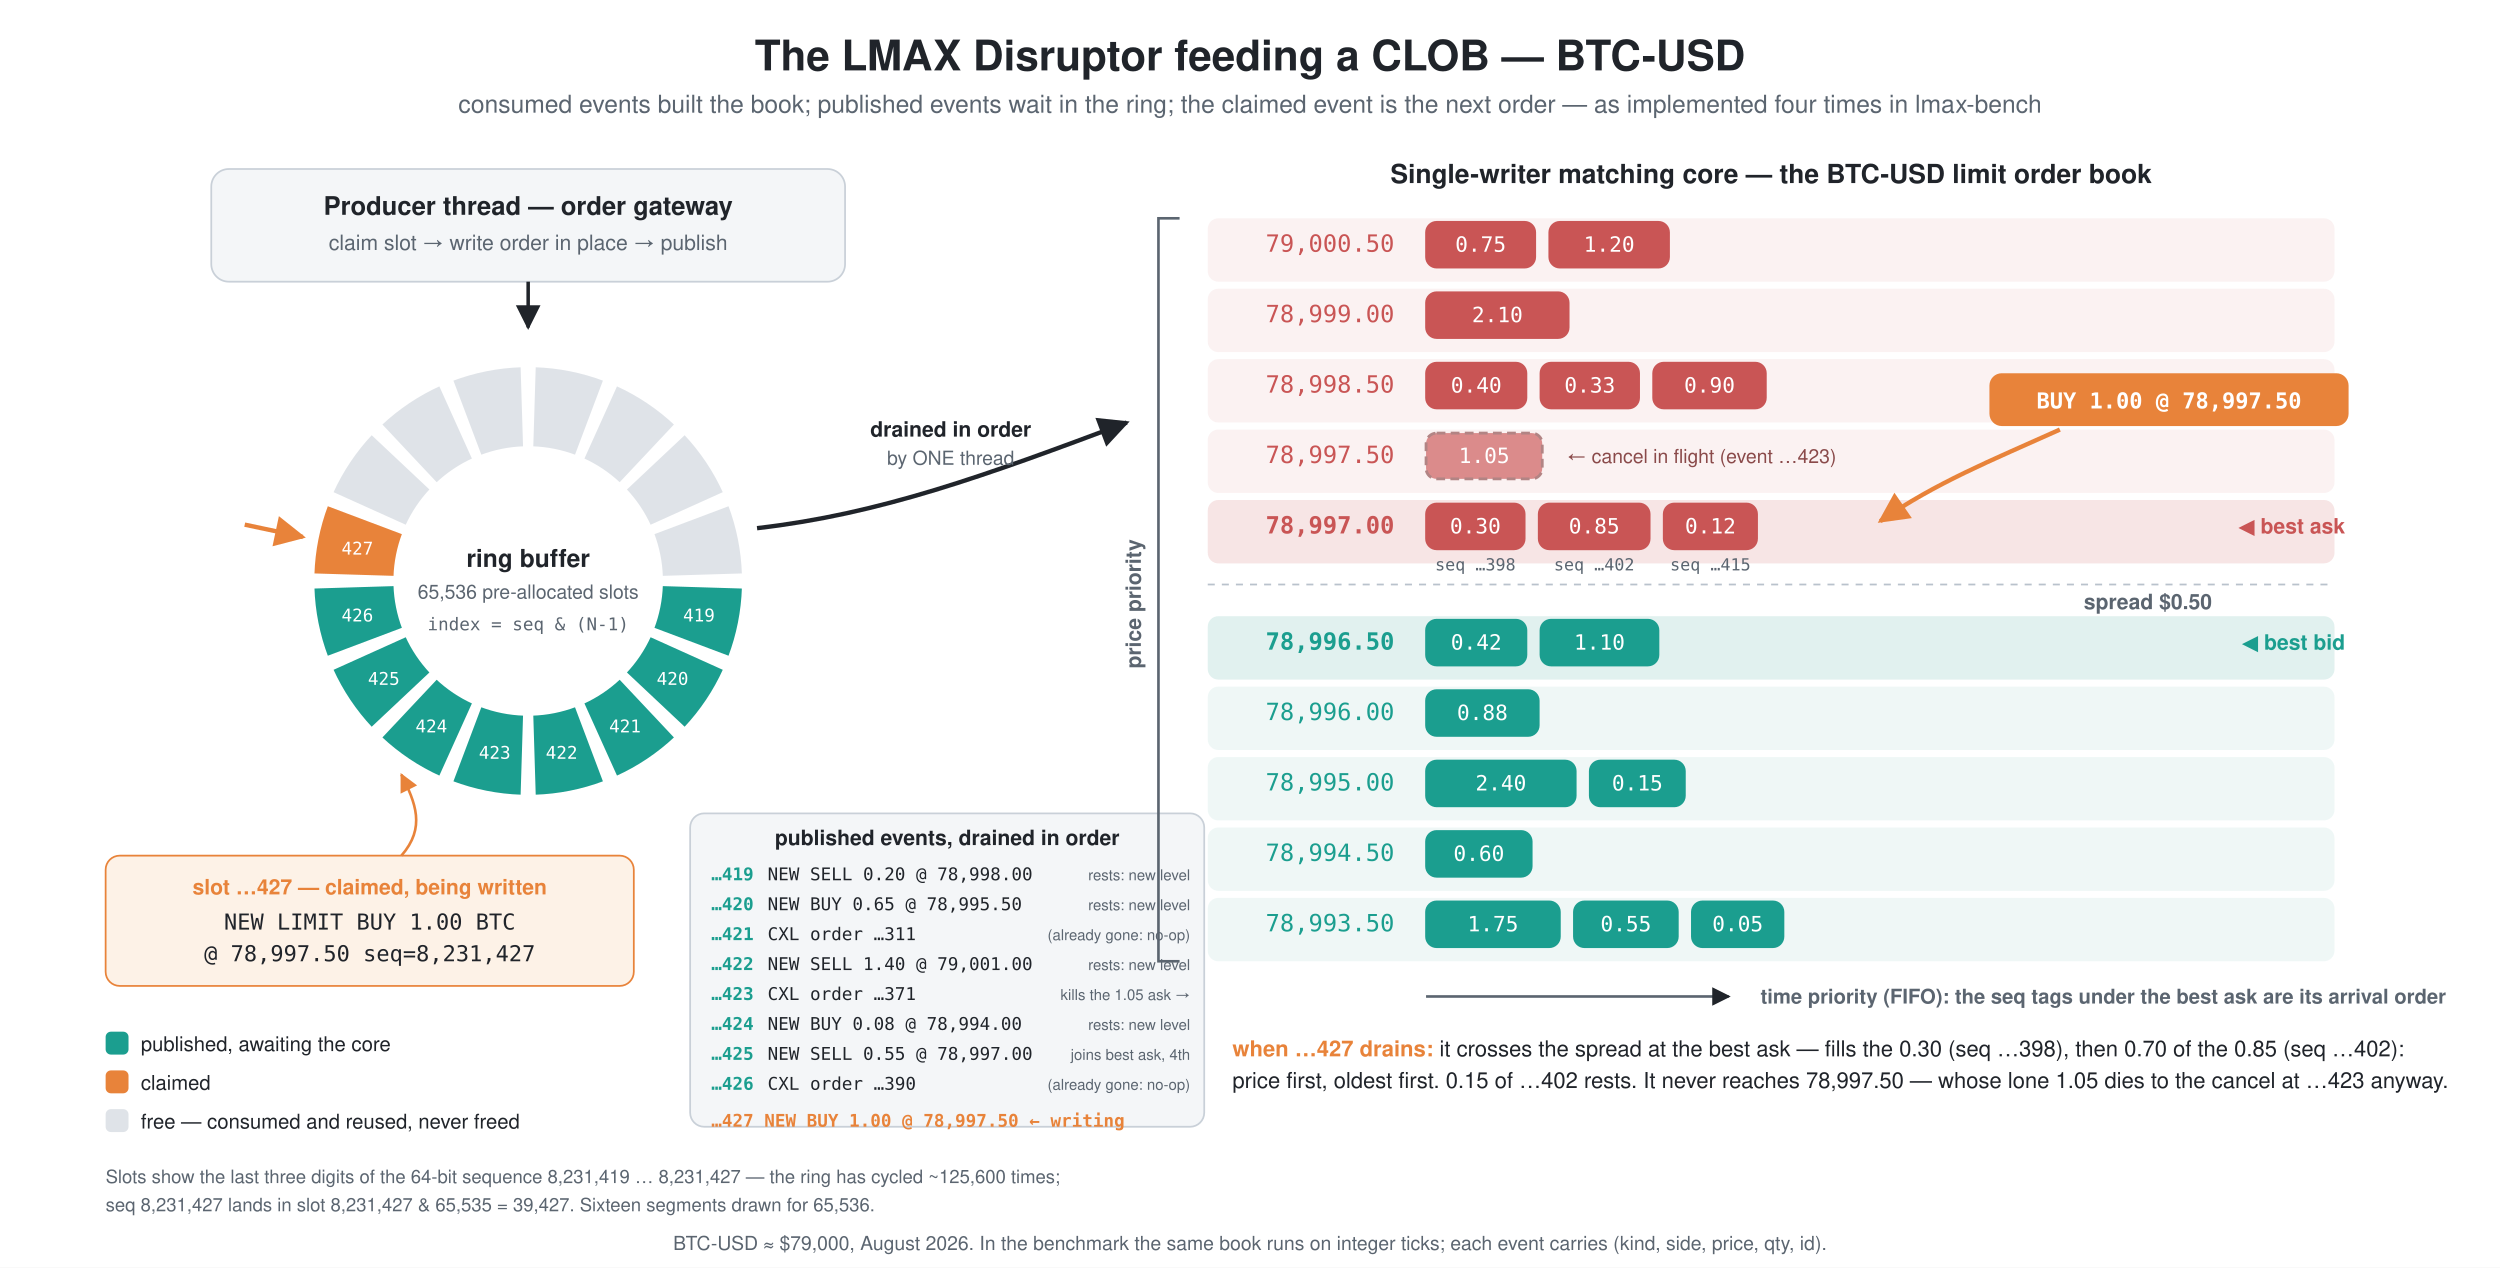
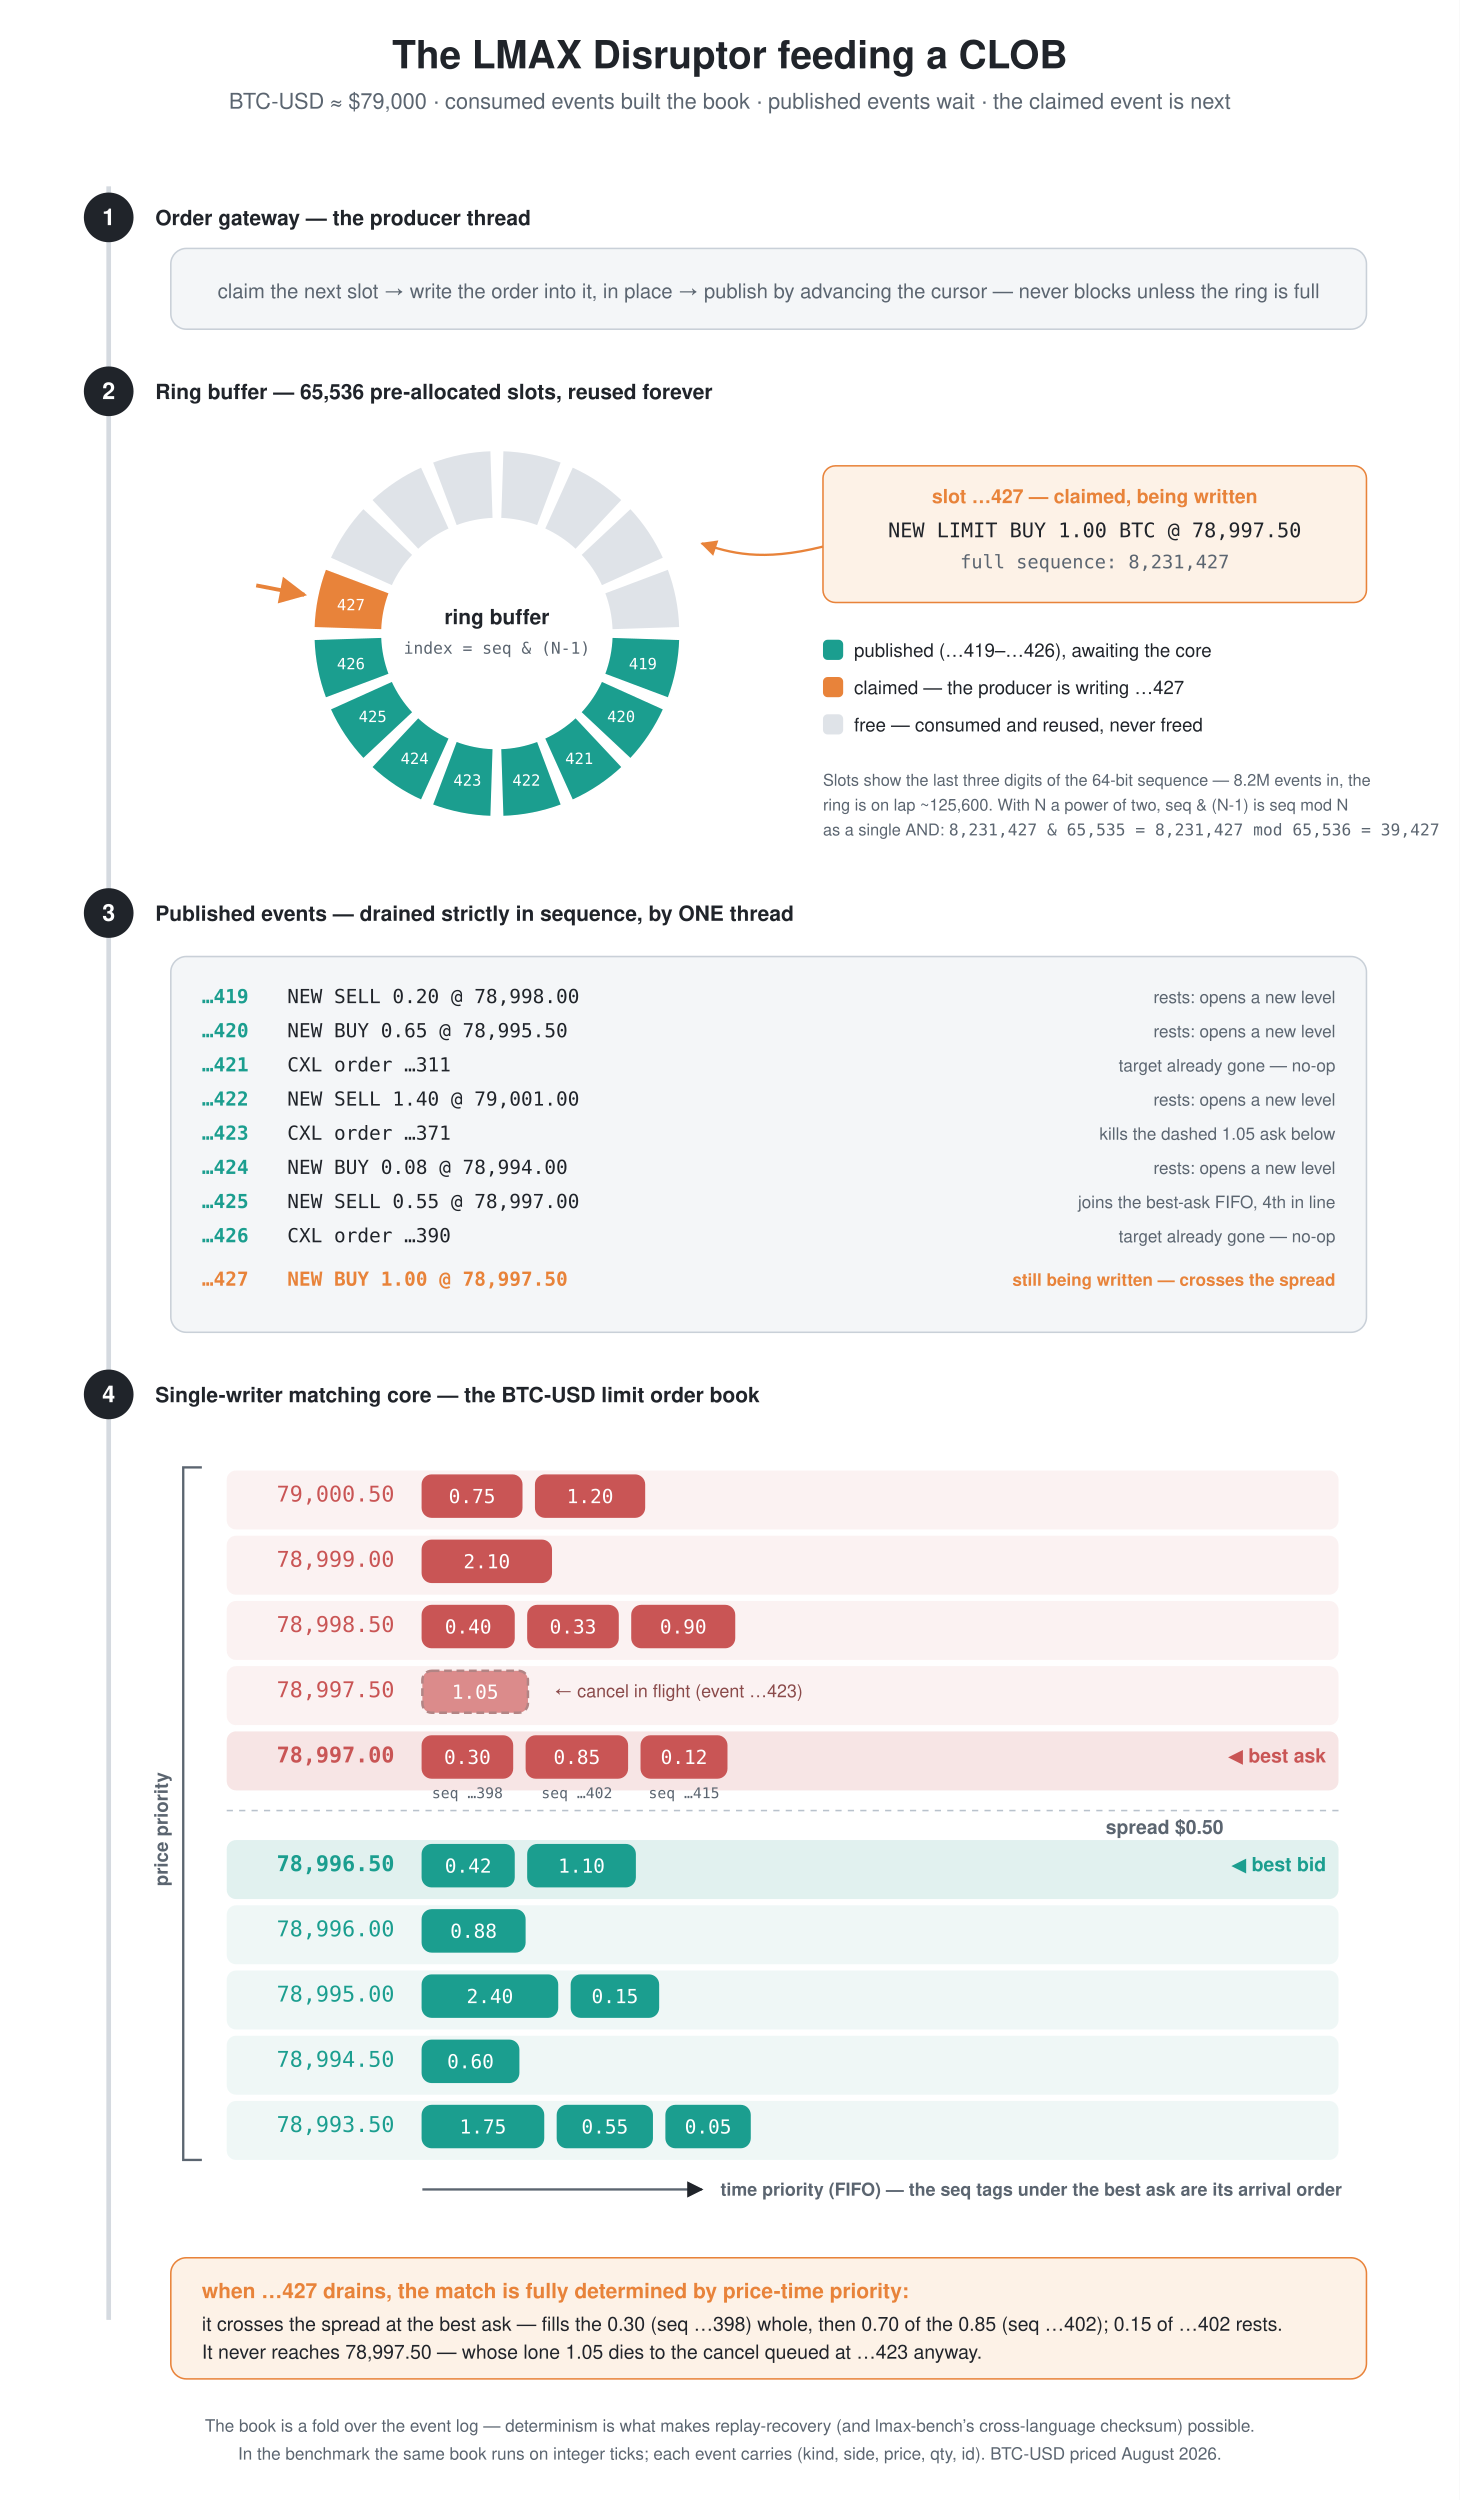
- <svg xmlns="http://www.w3.org/2000/svg" viewBox="0 0 1420 720" font-family="Helvetica Neue, Helvetica, Arial, sans-serif">
-   <rect width="1420" height="720" fill="#ffffff" />
-   <text x="710.0" y="40" text-anchor="middle" font-size="24" font-weight="700" fill="#20242a">The LMAX Disruptor feeding a CLOB — BTC-USD</text>
-   <text x="710.0" y="64" text-anchor="middle" font-size="14" fill="#5b6570">consumed events built the book; published events wait in the ring; the claimed event is the next order — as implemented four times in lmax-bench</text>
+ <svg xmlns="http://www.w3.org/2000/svg" viewBox="0 0 940 1610" font-family="Helvetica Neue, Helvetica, Arial, sans-serif">
+   <rect width="940" height="1610" fill="#ffffff" />
+   <text x="470.0" y="44" text-anchor="middle" font-size="25" font-weight="700" fill="#20242a">The LMAX Disruptor feeding a CLOB</text>
+   <text x="470.0" y="70" text-anchor="middle" font-size="14" fill="#5b6570">BTC-USD ≈ $79,000 · consumed events built the book · published events wait · the claimed event is next</text>
  <defs>
    <marker id="arr" viewBox="0 0 10 10" refX="9" refY="5" markerWidth="7" markerHeight="7" orient="auto-start-reverse">
      <path d="M 0 0 L 10 5 L 0 10 z" fill="#20242a" />
    </marker>
    <marker id="arrO" viewBox="0 0 10 10" refX="9" refY="5" markerWidth="7" markerHeight="7" orient="auto-start-reverse">
      <path d="M 0 0 L 10 5 L 0 10 z" fill="#e8833a" />
    </marker>
-     <marker id="arrR" viewBox="0 0 10 10" refX="9" refY="5" markerWidth="7" markerHeight="7" orient="auto-start-reverse">
-       <path d="M 0 0 L 10 5 L 0 10 z" fill="#8a4a4a" />
-     </marker>
  </defs>
-   <rect x="120" y="96" width="360" height="64" rx="10" fill="#f4f6f8" stroke="#c9d0d8" />
-   <text x="300" y="122" text-anchor="middle" font-size="14.5" font-weight="600" fill="#20242a">Producer thread — order gateway</text>
-   <text x="300" y="142" text-anchor="middle" font-size="12" fill="#5b6570">claim slot → write order in place → publish</text>
-   <line x1="300" y1="160" x2="300" y2="186" stroke="#20242a" stroke-width="2" marker-end="url(#arr)" />
-   <path d="M 303.8 208.1 A 122 122 0 0 1 343.1 215.9 L 326.9 258.9 A 76 76 0 0 0 302.4 254.0 Z" fill="#dfe3e8" stroke="#ffffff" stroke-width="1" />
-   <path d="M 350.2 218.8 A 122 122 0 0 1 383.5 241.1 L 352.0 274.6 A 76 76 0 0 0 331.3 260.7 Z" fill="#dfe3e8" stroke="#ffffff" stroke-width="1" />
-   <path d="M 388.9 246.5 A 122 122 0 0 1 411.2 279.8 L 369.3 298.7 A 76 76 0 0 0 355.4 278.0 Z" fill="#dfe3e8" stroke="#ffffff" stroke-width="1" />
-   <path d="M 414.1 286.9 A 122 122 0 0 1 421.9 326.2 L 376.0 327.6 A 76 76 0 0 0 371.1 303.1 Z" fill="#dfe3e8" stroke="#ffffff" stroke-width="1" />
-   <path d="M 421.9 333.8 A 122 122 0 0 1 414.1 373.1 L 371.1 356.9 A 76 76 0 0 0 376.0 332.4 Z" fill="#1b9e8f" stroke="#ffffff" stroke-width="1" />
-   <path d="M 411.2 380.2 A 122 122 0 0 1 388.9 413.5 L 355.4 382.0 A 76 76 0 0 0 369.3 361.3 Z" fill="#1b9e8f" stroke="#ffffff" stroke-width="1" />
-   <path d="M 383.5 418.9 A 122 122 0 0 1 350.2 441.2 L 331.3 399.3 A 76 76 0 0 0 352.0 385.4 Z" fill="#1b9e8f" stroke="#ffffff" stroke-width="1" />
-   <path d="M 343.1 444.1 A 122 122 0 0 1 303.8 451.9 L 302.4 406.0 A 76 76 0 0 0 326.9 401.1 Z" fill="#1b9e8f" stroke="#ffffff" stroke-width="1" />
-   <path d="M 296.2 451.9 A 122 122 0 0 1 256.9 444.1 L 273.1 401.1 A 76 76 0 0 0 297.6 406.0 Z" fill="#1b9e8f" stroke="#ffffff" stroke-width="1" />
-   <path d="M 249.8 441.2 A 122 122 0 0 1 216.5 418.9 L 248.0 385.4 A 76 76 0 0 0 268.7 399.3 Z" fill="#1b9e8f" stroke="#ffffff" stroke-width="1" />
-   <path d="M 211.1 413.5 A 122 122 0 0 1 188.8 380.2 L 230.7 361.3 A 76 76 0 0 0 244.6 382.0 Z" fill="#1b9e8f" stroke="#ffffff" stroke-width="1" />
-   <path d="M 185.9 373.1 A 122 122 0 0 1 178.1 333.8 L 224.0 332.4 A 76 76 0 0 0 228.9 356.9 Z" fill="#1b9e8f" stroke="#ffffff" stroke-width="1" />
-   <path d="M 178.1 326.2 A 122 122 0 0 1 185.9 286.9 L 228.9 303.1 A 76 76 0 0 0 224.0 327.6 Z" fill="#e8833a" stroke="#ffffff" stroke-width="1" />
-   <path d="M 188.8 279.8 A 122 122 0 0 1 211.1 246.5 L 244.6 278.0 A 76 76 0 0 0 230.7 298.7 Z" fill="#dfe3e8" stroke="#ffffff" stroke-width="1" />
-   <path d="M 216.5 241.1 A 122 122 0 0 1 249.8 218.8 L 268.7 260.7 A 76 76 0 0 0 248.0 274.6 Z" fill="#dfe3e8" stroke="#ffffff" stroke-width="1" />
-   <path d="M 256.9 215.9 A 122 122 0 0 1 296.2 208.1 L 297.6 254.0 A 76 76 0 0 0 273.1 258.9 Z" fill="#dfe3e8" stroke="#ffffff" stroke-width="1" />
-   <text x="397" y="353" text-anchor="middle" font-size="10" fill="#fff" font-family="ui-monospace,Menlo,monospace">419</text>
-   <text x="382" y="389" text-anchor="middle" font-size="10" fill="#fff" font-family="ui-monospace,Menlo,monospace">420</text>
-   <text x="355" y="416" text-anchor="middle" font-size="10" fill="#fff" font-family="ui-monospace,Menlo,monospace">421</text>
-   <text x="319" y="431" text-anchor="middle" font-size="10" fill="#fff" font-family="ui-monospace,Menlo,monospace">422</text>
-   <text x="281" y="431" text-anchor="middle" font-size="10" fill="#fff" font-family="ui-monospace,Menlo,monospace">423</text>
-   <text x="245" y="416" text-anchor="middle" font-size="10" fill="#fff" font-family="ui-monospace,Menlo,monospace">424</text>
-   <text x="218" y="389" text-anchor="middle" font-size="10" fill="#fff" font-family="ui-monospace,Menlo,monospace">425</text>
-   <text x="203" y="353" text-anchor="middle" font-size="10" fill="#fff" font-family="ui-monospace,Menlo,monospace">426</text>
-   <text x="203" y="315" text-anchor="middle" font-size="10" fill="#fff" font-family="ui-monospace,Menlo,monospace">427</text>
-   <text x="300" y="322" text-anchor="middle" font-size="14" font-weight="600" fill="#20242a">ring buffer</text>
-   <text x="300" y="340" text-anchor="middle" font-size="11" fill="#5b6570">65,536 pre-allocated slots</text>
-   <text x="300" y="358" text-anchor="middle" font-size="10" font-family="ui-monospace,Menlo,monospace" fill="#5b6570">index = seq &amp; (N-1)</text>
-   <line x1="139" y1="298" x2="172" y2="305" stroke="#e8833a" stroke-width="2.5" marker-end="url(#arrO)" />
-   <rect x="60" y="486" width="300" height="74" rx="8" fill="#fdf2e7" stroke="#e8833a" />
-   <text x="210" y="508" text-anchor="middle" font-size="12" font-weight="700" fill="#e8833a">slot …427 — claimed, being written</text>
-   <text x="210" y="528" text-anchor="middle" font-size="12.5" fill="#20242a" font-family="ui-monospace,Menlo,monospace">NEW LIMIT BUY 1.00 BTC</text>
-   <text x="210" y="546" text-anchor="middle" font-size="12.5" fill="#20242a" font-family="ui-monospace,Menlo,monospace">@ 78,997.50  seq=8,231,427</text>
-   <path d="M 228 486 C 242 470 236 456 228 440" stroke="#e8833a" stroke-width="1.5" fill="none" marker-end="url(#arrO)" />
-   <g transform="translate(60,586)">
+   <line x1="70" y1="120" x2="70" y2="1494" stroke="#d5dae0" stroke-width="3" />
+   <circle cx="70" cy="140" r="16" fill="#20242a" />
+   <text x="70" y="145" text-anchor="middle" font-size="15" font-weight="700" fill="#ffffff">1</text>
+   <text x="100" y="145" font-size="13.5" font-weight="700" fill="#20242a">Order gateway — the producer thread</text>
+   <rect x="110" y="160" width="770" height="52" rx="10" fill="#f4f6f8" stroke="#c9d0d8" />
+   <text x="495" y="192" text-anchor="middle" font-size="13" fill="#5b6570">claim the next slot → write the order into it, in place → publish by advancing the cursor — never blocks unless the ring is full</text>
+   <circle cx="70" cy="252" r="16" fill="#20242a" />
+   <text x="70" y="257" text-anchor="middle" font-size="15" font-weight="700" fill="#ffffff">2</text>
+   <text x="100" y="257" font-size="13.5" font-weight="700" fill="#20242a">Ring buffer — 65,536 pre-allocated slots, reused forever</text>
+   <path d="M 323.7 290.1 A 118 118 0 0 1 361.7 297.6 L 346.2 338.8 A 74 74 0 0 0 322.3 334.0 Z" fill="#dfe3e8" stroke="#ffffff" stroke-width="1" />
+   <path d="M 368.6 300.5 A 118 118 0 0 1 400.8 322.0 L 370.7 354.1 A 74 74 0 0 0 350.5 340.6 Z" fill="#dfe3e8" stroke="#ffffff" stroke-width="1" />
+   <path d="M 406.0 327.2 A 118 118 0 0 1 427.5 359.4 L 387.4 377.5 A 74 74 0 0 0 373.9 357.3 Z" fill="#dfe3e8" stroke="#ffffff" stroke-width="1" />
+   <path d="M 430.4 366.3 A 118 118 0 0 1 437.9 404.3 L 394.0 405.7 A 74 74 0 0 0 389.2 381.8 Z" fill="#dfe3e8" stroke="#ffffff" stroke-width="1" />
+   <path d="M 437.9 411.7 A 118 118 0 0 1 430.4 449.7 L 389.2 434.2 A 74 74 0 0 0 394.0 410.3 Z" fill="#1b9e8f" stroke="#ffffff" stroke-width="1" />
+   <text x="414" y="431" text-anchor="middle" font-size="10" fill="#fff" font-family="ui-monospace,Menlo,monospace">419</text>
+   <path d="M 427.5 456.6 A 118 118 0 0 1 406.0 488.8 L 373.9 458.7 A 74 74 0 0 0 387.4 438.5 Z" fill="#1b9e8f" stroke="#ffffff" stroke-width="1" />
+   <text x="400" y="465" text-anchor="middle" font-size="10" fill="#fff" font-family="ui-monospace,Menlo,monospace">420</text>
+   <path d="M 400.8 494.0 A 118 118 0 0 1 368.6 515.5 L 350.5 475.4 A 74 74 0 0 0 370.7 461.9 Z" fill="#1b9e8f" stroke="#ffffff" stroke-width="1" />
+   <text x="373" y="492" text-anchor="middle" font-size="10" fill="#fff" font-family="ui-monospace,Menlo,monospace">421</text>
+   <path d="M 361.7 518.4 A 118 118 0 0 1 323.7 525.9 L 322.3 482.0 A 74 74 0 0 0 346.2 477.2 Z" fill="#1b9e8f" stroke="#ffffff" stroke-width="1" />
+   <text x="339" y="506" text-anchor="middle" font-size="10" fill="#fff" font-family="ui-monospace,Menlo,monospace">422</text>
+   <path d="M 316.3 525.9 A 118 118 0 0 1 278.3 518.4 L 293.8 477.2 A 74 74 0 0 0 317.7 482.0 Z" fill="#1b9e8f" stroke="#ffffff" stroke-width="1" />
+   <text x="301" y="506" text-anchor="middle" font-size="10" fill="#fff" font-family="ui-monospace,Menlo,monospace">423</text>
+   <path d="M 271.4 515.5 A 118 118 0 0 1 239.2 494.0 L 269.3 461.9 A 74 74 0 0 0 289.5 475.4 Z" fill="#1b9e8f" stroke="#ffffff" stroke-width="1" />
+   <text x="267" y="492" text-anchor="middle" font-size="10" fill="#fff" font-family="ui-monospace,Menlo,monospace">424</text>
+   <path d="M 234.0 488.8 A 118 118 0 0 1 212.5 456.6 L 252.6 438.5 A 74 74 0 0 0 266.1 458.7 Z" fill="#1b9e8f" stroke="#ffffff" stroke-width="1" />
+   <text x="240" y="465" text-anchor="middle" font-size="10" fill="#fff" font-family="ui-monospace,Menlo,monospace">425</text>
+   <path d="M 209.6 449.7 A 118 118 0 0 1 202.1 411.7 L 246.0 410.3 A 74 74 0 0 0 250.8 434.2 Z" fill="#1b9e8f" stroke="#ffffff" stroke-width="1" />
+   <text x="226" y="431" text-anchor="middle" font-size="10" fill="#fff" font-family="ui-monospace,Menlo,monospace">426</text>
+   <path d="M 202.1 404.3 A 118 118 0 0 1 209.6 366.3 L 250.8 381.8 A 74 74 0 0 0 246.0 405.7 Z" fill="#e8833a" stroke="#ffffff" stroke-width="1" />
+   <text x="226" y="393" text-anchor="middle" font-size="10" fill="#fff" font-family="ui-monospace,Menlo,monospace">427</text>
+   <path d="M 212.5 359.4 A 118 118 0 0 1 234.0 327.2 L 266.1 357.3 A 74 74 0 0 0 252.6 377.5 Z" fill="#dfe3e8" stroke="#ffffff" stroke-width="1" />
+   <path d="M 239.2 322.0 A 118 118 0 0 1 271.4 300.5 L 289.5 340.6 A 74 74 0 0 0 269.3 354.1 Z" fill="#dfe3e8" stroke="#ffffff" stroke-width="1" />
+   <path d="M 278.3 297.6 A 118 118 0 0 1 316.3 290.1 L 317.7 334.0 A 74 74 0 0 0 293.8 338.8 Z" fill="#dfe3e8" stroke="#ffffff" stroke-width="1" />
+   <text x="320" y="402" text-anchor="middle" font-size="13.5" font-weight="600" fill="#20242a">ring buffer</text>
+   <text x="320" y="421" text-anchor="middle" font-size="10.5" font-family="ui-monospace,Menlo,monospace" fill="#5b6570">index = seq &amp; (N-1)</text>
+   <line x1="165" y1="377" x2="196" y2="383" stroke="#e8833a" stroke-width="2.5" marker-end="url(#arrO)" />
+   <rect x="530" y="300" width="350" height="88" rx="8" fill="#fdf2e7" stroke="#e8833a" />
+   <text x="705" y="324" text-anchor="middle" font-size="12.5" font-weight="700" fill="#e8833a">slot …427 — claimed, being written</text>
+   <text x="705" y="346" text-anchor="middle" font-size="13" fill="#20242a" font-family="ui-monospace,Menlo,monospace">NEW LIMIT BUY 1.00 BTC @ 78,997.50</text>
+   <text x="705" y="366" text-anchor="middle" font-size="12" fill="#5b6570" font-family="ui-monospace,Menlo,monospace">full sequence: 8,231,427</text>
+   <path d="M 530 352 C 490 362 470 356 452 350" stroke="#e8833a" stroke-width="1.5" fill="none" marker-end="url(#arrO)" />
+   <g transform="translate(530,412)">
    <rect x="0" y="0" width="13" height="13" rx="3" fill="#1b9e8f" />
-     <text x="20" y="11" font-size="11.5" fill="#20242a">published, awaiting the core</text>
-     <rect x="0" y="22" width="13" height="13" rx="3" fill="#e8833a" />
-     <text x="20" y="33" font-size="11.5" fill="#20242a">claimed</text>
-     <rect x="0" y="44" width="13" height="13" rx="3" fill="#dfe3e8" />
-     <text x="20" y="55" font-size="11.5" fill="#20242a">free — consumed and reused, never freed</text>
+     <text x="20" y="11" font-size="12" fill="#20242a">published (…419–…426), awaiting the core</text>
+     <rect x="0" y="24" width="13" height="13" rx="3" fill="#e8833a" />
+     <text x="20" y="35" font-size="12" fill="#20242a">claimed — the producer is writing …427</text>
+     <rect x="0" y="48" width="13" height="13" rx="3" fill="#dfe3e8" />
+     <text x="20" y="59" font-size="12" fill="#20242a">free — consumed and reused, never freed</text>
  </g>
-   <text x="60" y="672" font-size="10.5" fill="#5b6570">Slots show the last three digits of the 64-bit sequence 8,231,419 … 8,231,427 — the ring has cycled ~125,600 times;</text>
-   <text x="60" y="688" font-size="10.5" fill="#5b6570">seq 8,231,427 lands in slot 8,231,427 &amp; 65,535 = 39,427. Sixteen segments drawn for 65,536.</text>
-   <path d="M 430 300 C 500 292 560 270 640 240" stroke="#20242a" stroke-width="2.5" fill="none" marker-end="url(#arr)" />
-   <text x="540" y="248" text-anchor="middle" font-size="12" font-weight="600" fill="#20242a">drained in order</text>
-   <text x="540" y="264" text-anchor="middle" font-size="11" fill="#5b6570">by ONE thread</text>
-   <rect x="392" y="462" width="292" height="178" rx="8" fill="#f4f6f8" stroke="#c9d0d8" />
-   <text x="538" y="480" text-anchor="middle" font-size="12" font-weight="700" fill="#20242a">published events, drained in order</text>
-   <text x="404" y="500" font-size="10" fill="#1b9e8f" font-weight="700" font-family="ui-monospace,Menlo,monospace">…419</text>
-   <text x="436" y="500" font-size="10" fill="#20242a" font-family="ui-monospace,Menlo,monospace">NEW  SELL 0.20 @ 78,998.00</text>
-   <text x="676" y="500" text-anchor="end" font-size="8.5" fill="#5b6570">rests: new level</text>
-   <text x="404" y="517" font-size="10" fill="#1b9e8f" font-weight="700" font-family="ui-monospace,Menlo,monospace">…420</text>
-   <text x="436" y="517" font-size="10" fill="#20242a" font-family="ui-monospace,Menlo,monospace">NEW  BUY  0.65 @ 78,995.50</text>
-   <text x="676" y="517" text-anchor="end" font-size="8.5" fill="#5b6570">rests: new level</text>
-   <text x="404" y="534" font-size="10" fill="#1b9e8f" font-weight="700" font-family="ui-monospace,Menlo,monospace">…421</text>
-   <text x="436" y="534" font-size="10" fill="#20242a" font-family="ui-monospace,Menlo,monospace">CXL  order …311</text>
-   <text x="676" y="534" text-anchor="end" font-size="8.5" fill="#5b6570">(already gone: no-op)</text>
-   <text x="404" y="551" font-size="10" fill="#1b9e8f" font-weight="700" font-family="ui-monospace,Menlo,monospace">…422</text>
-   <text x="436" y="551" font-size="10" fill="#20242a" font-family="ui-monospace,Menlo,monospace">NEW  SELL 1.40 @ 79,001.00</text>
-   <text x="676" y="551" text-anchor="end" font-size="8.5" fill="#5b6570">rests: new level</text>
-   <text x="404" y="568" font-size="10" fill="#1b9e8f" font-weight="700" font-family="ui-monospace,Menlo,monospace">…423</text>
-   <text x="436" y="568" font-size="10" fill="#20242a" font-family="ui-monospace,Menlo,monospace">CXL  order …371</text>
-   <text x="676" y="568" text-anchor="end" font-size="8.5" fill="#5b6570">kills the 1.05 ask →</text>
-   <text x="404" y="585" font-size="10" fill="#1b9e8f" font-weight="700" font-family="ui-monospace,Menlo,monospace">…424</text>
-   <text x="436" y="585" font-size="10" fill="#20242a" font-family="ui-monospace,Menlo,monospace">NEW  BUY  0.08 @ 78,994.00</text>
-   <text x="676" y="585" text-anchor="end" font-size="8.5" fill="#5b6570">rests: new level</text>
-   <text x="404" y="602" font-size="10" fill="#1b9e8f" font-weight="700" font-family="ui-monospace,Menlo,monospace">…425</text>
-   <text x="436" y="602" font-size="10" fill="#20242a" font-family="ui-monospace,Menlo,monospace">NEW  SELL 0.55 @ 78,997.00</text>
-   <text x="676" y="602" text-anchor="end" font-size="8.5" fill="#5b6570">joins best ask, 4th</text>
-   <text x="404" y="619" font-size="10" fill="#1b9e8f" font-weight="700" font-family="ui-monospace,Menlo,monospace">…426</text>
-   <text x="436" y="619" font-size="10" fill="#20242a" font-family="ui-monospace,Menlo,monospace">CXL  order …390</text>
-   <text x="676" y="619" text-anchor="end" font-size="8.5" fill="#5b6570">(already gone: no-op)</text>
-   <text x="404" y="640" font-size="10" font-weight="600" fill="#e8833a" font-family="ui-monospace,Menlo,monospace">…427 NEW BUY 1.00 @ 78,997.50 ← writing</text>
-   <text x="1006" y="104" text-anchor="middle" font-size="15" font-weight="700" fill="#20242a">Single-writer matching core — the BTC-USD limit order book</text>
-   <rect x="686" y="124" width="640" height="36" rx="6" fill="#f6e2e2" opacity="0.45" />
-   <text x="792" y="143" text-anchor="end" font-size="13.5" font-weight="400" fill="#c95555" font-family="ui-monospace,Menlo,monospace">79,000.50</text>
-   <rect x="810" y="126" width="62" height="26" rx="6" fill="#c95555" stroke="#c95555" />
-   <text x="841.0" y="143" text-anchor="middle" font-size="12" fill="#ffffff" font-family="ui-monospace,Menlo,monospace">0.75</text>
-   <rect x="880" y="126" width="68" height="26" rx="6" fill="#c95555" stroke="#c95555" />
-   <text x="914.0" y="143" text-anchor="middle" font-size="12" fill="#ffffff" font-family="ui-monospace,Menlo,monospace">1.20</text>
-   <rect x="686" y="164" width="640" height="36" rx="6" fill="#f6e2e2" opacity="0.45" />
-   <text x="792" y="183" text-anchor="end" font-size="13.5" font-weight="400" fill="#c95555" font-family="ui-monospace,Menlo,monospace">78,999.00</text>
-   <rect x="810" y="166" width="81" height="26" rx="6" fill="#c95555" stroke="#c95555" />
-   <text x="850.5" y="183" text-anchor="middle" font-size="12" fill="#ffffff" font-family="ui-monospace,Menlo,monospace">2.10</text>
-   <rect x="686" y="204" width="640" height="36" rx="6" fill="#f6e2e2" opacity="0.45" />
-   <text x="792" y="223" text-anchor="end" font-size="13.5" font-weight="400" fill="#c95555" font-family="ui-monospace,Menlo,monospace">78,998.50</text>
-   <rect x="810" y="206" width="57" height="26" rx="6" fill="#c95555" stroke="#c95555" />
-   <text x="838.5" y="223" text-anchor="middle" font-size="12" fill="#ffffff" font-family="ui-monospace,Menlo,monospace">0.40</text>
-   <rect x="875" y="206" width="56" height="26" rx="6" fill="#c95555" stroke="#c95555" />
-   <text x="903.0" y="223" text-anchor="middle" font-size="12" fill="#ffffff" font-family="ui-monospace,Menlo,monospace">0.33</text>
-   <rect x="939" y="206" width="64" height="26" rx="6" fill="#c95555" stroke="#c95555" />
-   <text x="971.0" y="223" text-anchor="middle" font-size="12" fill="#ffffff" font-family="ui-monospace,Menlo,monospace">0.90</text>
-   <rect x="686" y="244" width="640" height="36" rx="6" fill="#f6e2e2" opacity="0.45" />
-   <text x="792" y="263" text-anchor="end" font-size="13.5" font-weight="400" fill="#c95555" font-family="ui-monospace,Menlo,monospace">78,997.50</text>
-   <rect x="810" y="246" width="66" height="26" rx="6" fill="#c95555" stroke-dasharray="5 3" stroke="#8a4a4a" stroke-width="1.6" opacity="0.65" />
-   <text x="843.0" y="263" text-anchor="middle" font-size="12" fill="#ffffff" font-family="ui-monospace,Menlo,monospace">1.05</text>
-   <text x="890" y="263" font-size="11" fill="#8a4a4a">← cancel in flight (event …423)</text>
-   <rect x="686" y="284" width="640" height="36" rx="6" fill="#f6e2e2" opacity="0.9" />
-   <text x="792" y="303" text-anchor="end" font-size="13.5" font-weight="700" fill="#c95555" font-family="ui-monospace,Menlo,monospace">78,997.00</text>
-   <rect x="810" y="286" width="56" height="26" rx="6" fill="#c95555" stroke="#c95555" />
-   <text x="838.0" y="303" text-anchor="middle" font-size="12" fill="#ffffff" font-family="ui-monospace,Menlo,monospace">0.30</text>
-   <rect x="874" y="286" width="63" height="26" rx="6" fill="#c95555" stroke="#c95555" />
-   <text x="905.5" y="303" text-anchor="middle" font-size="12" fill="#ffffff" font-family="ui-monospace,Menlo,monospace">0.85</text>
-   <rect x="945" y="286" width="53" height="26" rx="6" fill="#c95555" stroke="#c95555" />
-   <text x="971.5" y="303" text-anchor="middle" font-size="12" fill="#ffffff" font-family="ui-monospace,Menlo,monospace">0.12</text>
-   <text x="838.0" y="324" text-anchor="middle" font-size="9.5" fill="#5b6570" font-family="ui-monospace,Menlo,monospace">seq …398</text>
-   <text x="905.5" y="324" text-anchor="middle" font-size="9.5" fill="#5b6570" font-family="ui-monospace,Menlo,monospace">seq …402</text>
-   <text x="971.5" y="324" text-anchor="middle" font-size="9.5" fill="#5b6570" font-family="ui-monospace,Menlo,monospace">seq …415</text>
-   <text x="1332" y="303" text-anchor="end" font-size="12" font-weight="600" fill="#c95555">◀ best ask</text>
-   <line x1="686" y1="332" x2="1326" y2="332" stroke="#b9c2cc" stroke-width="1" stroke-dasharray="4 4" />
-   <text x="1220" y="346" text-anchor="middle" font-size="12" font-weight="600" fill="#5b6570">spread $0.50</text>
-   <rect x="686" y="350" width="640" height="36" rx="6" fill="#dff0ee" opacity="0.95" />
-   <text x="792" y="369" text-anchor="end" font-size="13.5" font-weight="700" fill="#1b9e8f" font-family="ui-monospace,Menlo,monospace">78,996.50</text>
-   <rect x="810" y="352" width="57" height="26" rx="6" fill="#1b9e8f" stroke="#1b9e8f" />
-   <text x="838.5" y="369" text-anchor="middle" font-size="12" fill="#ffffff" font-family="ui-monospace,Menlo,monospace">0.42</text>
-   <rect x="875" y="352" width="67" height="26" rx="6" fill="#1b9e8f" stroke="#1b9e8f" />
-   <text x="908.5" y="369" text-anchor="middle" font-size="12" fill="#ffffff" font-family="ui-monospace,Menlo,monospace">1.10</text>
-   <text x="1332" y="369" text-anchor="end" font-size="12" font-weight="600" fill="#1b9e8f">◀ best bid</text>
-   <rect x="686" y="390" width="640" height="36" rx="6" fill="#dff0ee" opacity="0.5" />
-   <text x="792" y="409" text-anchor="end" font-size="13.5" font-weight="400" fill="#1b9e8f" font-family="ui-monospace,Menlo,monospace">78,996.00</text>
-   <rect x="810" y="392" width="64" height="26" rx="6" fill="#1b9e8f" stroke="#1b9e8f" />
-   <text x="842.0" y="409" text-anchor="middle" font-size="12" fill="#ffffff" font-family="ui-monospace,Menlo,monospace">0.88</text>
-   <rect x="686" y="430" width="640" height="36" rx="6" fill="#dff0ee" opacity="0.5" />
-   <text x="792" y="449" text-anchor="end" font-size="13.5" font-weight="400" fill="#1b9e8f" font-family="ui-monospace,Menlo,monospace">78,995.00</text>
-   <rect x="810" y="432" width="85" height="26" rx="6" fill="#1b9e8f" stroke="#1b9e8f" />
-   <text x="852.5" y="449" text-anchor="middle" font-size="12" fill="#ffffff" font-family="ui-monospace,Menlo,monospace">2.40</text>
-   <rect x="903" y="432" width="54" height="26" rx="6" fill="#1b9e8f" stroke="#1b9e8f" />
-   <text x="930.0" y="449" text-anchor="middle" font-size="12" fill="#ffffff" font-family="ui-monospace,Menlo,monospace">0.15</text>
-   <rect x="686" y="470" width="640" height="36" rx="6" fill="#dff0ee" opacity="0.5" />
-   <text x="792" y="489" text-anchor="end" font-size="13.5" font-weight="400" fill="#1b9e8f" font-family="ui-monospace,Menlo,monospace">78,994.50</text>
-   <rect x="810" y="472" width="60" height="26" rx="6" fill="#1b9e8f" stroke="#1b9e8f" />
-   <text x="840.0" y="489" text-anchor="middle" font-size="12" fill="#ffffff" font-family="ui-monospace,Menlo,monospace">0.60</text>
-   <rect x="686" y="510" width="640" height="36" rx="6" fill="#dff0ee" opacity="0.5" />
-   <text x="792" y="529" text-anchor="end" font-size="13.5" font-weight="400" fill="#1b9e8f" font-family="ui-monospace,Menlo,monospace">78,993.50</text>
-   <rect x="810" y="512" width="76" height="26" rx="6" fill="#1b9e8f" stroke="#1b9e8f" />
-   <text x="848.0" y="529" text-anchor="middle" font-size="12" fill="#ffffff" font-family="ui-monospace,Menlo,monospace">1.75</text>
-   <rect x="894" y="512" width="59" height="26" rx="6" fill="#1b9e8f" stroke="#1b9e8f" />
-   <text x="923.5" y="529" text-anchor="middle" font-size="12" fill="#ffffff" font-family="ui-monospace,Menlo,monospace">0.55</text>
-   <rect x="961" y="512" width="52" height="26" rx="6" fill="#1b9e8f" stroke="#1b9e8f" />
-   <text x="987.0" y="529" text-anchor="middle" font-size="12" fill="#ffffff" font-family="ui-monospace,Menlo,monospace">0.05</text>
-   <path d="M 670 124 L 658 124 L 658 546 L 670 546" stroke="#5b6570" stroke-width="1.5" fill="none" />
-   <text x="648" y="343.0" text-anchor="middle" font-size="12" font-weight="600" fill="#5b6570" transform="rotate(-90 648 343.0)">price priority</text>
-   <path d="M 810 566 L 982 566" stroke="#5b6570" stroke-width="1.5" marker-end="url(#arr)" />
-   <text x="1000" y="570" font-size="11.5" font-weight="600" fill="#5b6570">time priority (FIFO): the seq tags under the best ask are its arrival order</text>
-   <rect x="1130" y="212" width="204" height="30" rx="7" fill="#e8833a" />
-   <text x="1232" y="232" text-anchor="middle" font-size="12.5" font-weight="700" fill="#ffffff" font-family="ui-monospace,Menlo,monospace">BUY 1.00 @ 78,997.50</text>
-   <path d="M 1170 244 C 1130 262 1100 274 1068 296" stroke="#e8833a" stroke-width="2.5" fill="none" marker-end="url(#arrO)" />
-   <text x="700" y="600" font-size="12.5" fill="#20242a">
-     <tspan font-weight="700" fill="#e8833a">when …427 drains:</tspan> it crosses the spread at the best ask — fills the 0.30 (seq …398), then 0.70 of the 0.85 (seq …402):</text>
-   <text x="700" y="618" font-size="12.5" fill="#20242a">price first, oldest first. 0.15 of …402 rests. It never reaches 78,997.50 — whose lone 1.05 dies to the cancel at …423 anyway.</text>
-   <text x="710.0" y="710" text-anchor="middle" font-size="11" fill="#5b6570">BTC-USD ≈ $79,000, August 2026. In the benchmark the same book runs on integer ticks; each event carries (kind, side, price, qty, id).</text>
+   <text x="530" y="506" font-size="10.5" fill="#5b6570">Slots show the last three digits of the 64-bit sequence — 8.2M events in, the</text>
+   <text x="530" y="522" font-size="10.5" fill="#5b6570">ring is on lap ~125,600. With N a power of two, seq &amp; (N-1) is seq mod N</text>
+   <text x="530" y="538" font-size="10.5" fill="#5b6570">as a single AND: <tspan font-family="ui-monospace,Menlo,monospace">8,231,427 &amp; 65,535 = 8,231,427 mod 65,536 = 39,427</tspan>
+   </text>
+   <circle cx="70" cy="588" r="16" fill="#20242a" />
+   <text x="70" y="593" text-anchor="middle" font-size="15" font-weight="700" fill="#ffffff">3</text>
+   <text x="100" y="593" font-size="13.5" font-weight="700" fill="#20242a">Published events — drained strictly in sequence, by ONE thread</text>
+   <rect x="110" y="616" width="770" height="242" rx="10" fill="#f4f6f8" stroke="#c9d0d8" />
+   <text x="130" y="646" font-size="12.5" fill="#1b9e8f" font-weight="700" font-family="ui-monospace,Menlo,monospace">…419</text>
+   <text x="185" y="646" font-size="12.5" fill="#20242a" font-family="ui-monospace,Menlo,monospace">NEW  SELL 0.20 @ 78,998.00</text>
+   <text x="860" y="646" text-anchor="end" font-size="11" fill="#5b6570">rests: opens a new level</text>
+   <text x="130" y="668" font-size="12.5" fill="#1b9e8f" font-weight="700" font-family="ui-monospace,Menlo,monospace">…420</text>
+   <text x="185" y="668" font-size="12.5" fill="#20242a" font-family="ui-monospace,Menlo,monospace">NEW  BUY  0.65 @ 78,995.50</text>
+   <text x="860" y="668" text-anchor="end" font-size="11" fill="#5b6570">rests: opens a new level</text>
+   <text x="130" y="690" font-size="12.5" fill="#1b9e8f" font-weight="700" font-family="ui-monospace,Menlo,monospace">…421</text>
+   <text x="185" y="690" font-size="12.5" fill="#20242a" font-family="ui-monospace,Menlo,monospace">CXL  order …311</text>
+   <text x="860" y="690" text-anchor="end" font-size="11" fill="#5b6570">target already gone — no-op</text>
+   <text x="130" y="712" font-size="12.5" fill="#1b9e8f" font-weight="700" font-family="ui-monospace,Menlo,monospace">…422</text>
+   <text x="185" y="712" font-size="12.5" fill="#20242a" font-family="ui-monospace,Menlo,monospace">NEW  SELL 1.40 @ 79,001.00</text>
+   <text x="860" y="712" text-anchor="end" font-size="11" fill="#5b6570">rests: opens a new level</text>
+   <text x="130" y="734" font-size="12.5" fill="#1b9e8f" font-weight="700" font-family="ui-monospace,Menlo,monospace">…423</text>
+   <text x="185" y="734" font-size="12.5" fill="#20242a" font-family="ui-monospace,Menlo,monospace">CXL  order …371</text>
+   <text x="860" y="734" text-anchor="end" font-size="11" fill="#5b6570">kills the dashed 1.05 ask below</text>
+   <text x="130" y="756" font-size="12.5" fill="#1b9e8f" font-weight="700" font-family="ui-monospace,Menlo,monospace">…424</text>
+   <text x="185" y="756" font-size="12.5" fill="#20242a" font-family="ui-monospace,Menlo,monospace">NEW  BUY  0.08 @ 78,994.00</text>
+   <text x="860" y="756" text-anchor="end" font-size="11" fill="#5b6570">rests: opens a new level</text>
+   <text x="130" y="778" font-size="12.5" fill="#1b9e8f" font-weight="700" font-family="ui-monospace,Menlo,monospace">…425</text>
+   <text x="185" y="778" font-size="12.5" fill="#20242a" font-family="ui-monospace,Menlo,monospace">NEW  SELL 0.55 @ 78,997.00</text>
+   <text x="860" y="778" text-anchor="end" font-size="11" fill="#5b6570">joins the best-ask FIFO, 4th in line</text>
+   <text x="130" y="800" font-size="12.5" fill="#1b9e8f" font-weight="700" font-family="ui-monospace,Menlo,monospace">…426</text>
+   <text x="185" y="800" font-size="12.5" fill="#20242a" font-family="ui-monospace,Menlo,monospace">CXL  order …390</text>
+   <text x="860" y="800" text-anchor="end" font-size="11" fill="#5b6570">target already gone — no-op</text>
+   <text x="130" y="828" font-size="12.5" font-weight="700" fill="#e8833a" font-family="ui-monospace,Menlo,monospace">…427</text>
+   <text x="185" y="828" font-size="12.5" font-weight="700" fill="#e8833a" font-family="ui-monospace,Menlo,monospace">NEW  BUY  1.00 @ 78,997.50</text>
+   <text x="860" y="828" text-anchor="end" font-size="11" font-weight="600" fill="#e8833a">still being written — crosses the spread</text>
+   <circle cx="70" cy="898" r="16" fill="#20242a" />
+   <text x="70" y="903" text-anchor="middle" font-size="15" font-weight="700" fill="#ffffff">4</text>
+   <text x="100" y="903" font-size="13.5" font-weight="700" fill="#20242a">Single-writer matching core — the BTC-USD limit order book</text>
+   <rect x="146" y="947" width="716" height="38" rx="6" fill="#f6e2e2" opacity="0.45" />
+   <text x="254" y="967" text-anchor="end" font-size="14" font-weight="400" fill="#c95555" font-family="ui-monospace,Menlo,monospace">79,000.50</text>
+   <rect x="272" y="950" width="64" height="27" rx="6" fill="#c95555" stroke="#c95555" />
+   <text x="304.0" y="968" text-anchor="middle" font-size="12.5" fill="#ffffff" font-family="ui-monospace,Menlo,monospace">0.75</text>
+   <rect x="345" y="950" width="70" height="27" rx="6" fill="#c95555" stroke="#c95555" />
+   <text x="380.0" y="968" text-anchor="middle" font-size="12.5" fill="#ffffff" font-family="ui-monospace,Menlo,monospace">1.20</text>
+   <rect x="146" y="989" width="716" height="38" rx="6" fill="#f6e2e2" opacity="0.45" />
+   <text x="254" y="1009" text-anchor="end" font-size="14" font-weight="400" fill="#c95555" font-family="ui-monospace,Menlo,monospace">78,999.00</text>
+   <rect x="272" y="992" width="83" height="27" rx="6" fill="#c95555" stroke="#c95555" />
+   <text x="313.5" y="1010" text-anchor="middle" font-size="12.5" fill="#ffffff" font-family="ui-monospace,Menlo,monospace">2.10</text>
+   <rect x="146" y="1031" width="716" height="38" rx="6" fill="#f6e2e2" opacity="0.45" />
+   <text x="254" y="1051" text-anchor="end" font-size="14" font-weight="400" fill="#c95555" font-family="ui-monospace,Menlo,monospace">78,998.50</text>
+   <rect x="272" y="1034" width="59" height="27" rx="6" fill="#c95555" stroke="#c95555" />
+   <text x="301.5" y="1052" text-anchor="middle" font-size="12.5" fill="#ffffff" font-family="ui-monospace,Menlo,monospace">0.40</text>
+   <rect x="340" y="1034" width="58" height="27" rx="6" fill="#c95555" stroke="#c95555" />
+   <text x="369.0" y="1052" text-anchor="middle" font-size="12.5" fill="#ffffff" font-family="ui-monospace,Menlo,monospace">0.33</text>
+   <rect x="407" y="1034" width="66" height="27" rx="6" fill="#c95555" stroke="#c95555" />
+   <text x="440.0" y="1052" text-anchor="middle" font-size="12.5" fill="#ffffff" font-family="ui-monospace,Menlo,monospace">0.90</text>
+   <rect x="146" y="1073" width="716" height="38" rx="6" fill="#f6e2e2" opacity="0.45" />
+   <text x="254" y="1093" text-anchor="end" font-size="14" font-weight="400" fill="#c95555" font-family="ui-monospace,Menlo,monospace">78,997.50</text>
+   <rect x="272" y="1076" width="68" height="27" rx="6" fill="#c95555" stroke-dasharray="5 3" stroke="#8a4a4a" stroke-width="1.6" opacity="0.65" />
+   <text x="306.0" y="1094" text-anchor="middle" font-size="12.5" fill="#ffffff" font-family="ui-monospace,Menlo,monospace">1.05</text>
+   <text x="357" y="1093" font-size="11.5" fill="#8a4a4a">← cancel in flight (event …423)</text>
+   <rect x="146" y="1115" width="716" height="38" rx="6" fill="#f6e2e2" opacity="0.9" />
+   <text x="254" y="1135" text-anchor="end" font-size="14" font-weight="700" fill="#c95555" font-family="ui-monospace,Menlo,monospace">78,997.00</text>
+   <rect x="272" y="1118" width="58" height="27" rx="6" fill="#c95555" stroke="#c95555" />
+   <text x="301.0" y="1136" text-anchor="middle" font-size="12.5" fill="#ffffff" font-family="ui-monospace,Menlo,monospace">0.30</text>
+   <rect x="339" y="1118" width="65" height="27" rx="6" fill="#c95555" stroke="#c95555" />
+   <text x="371.5" y="1136" text-anchor="middle" font-size="12.5" fill="#ffffff" font-family="ui-monospace,Menlo,monospace">0.85</text>
+   <rect x="413" y="1118" width="55" height="27" rx="6" fill="#c95555" stroke="#c95555" />
+   <text x="440.5" y="1136" text-anchor="middle" font-size="12.5" fill="#ffffff" font-family="ui-monospace,Menlo,monospace">0.12</text>
+   <text x="301.0" y="1158" text-anchor="middle" font-size="9.5" fill="#5b6570" font-family="ui-monospace,Menlo,monospace">seq …398</text>
+   <text x="371.5" y="1158" text-anchor="middle" font-size="9.5" fill="#5b6570" font-family="ui-monospace,Menlo,monospace">seq …402</text>
+   <text x="440.5" y="1158" text-anchor="middle" font-size="9.5" fill="#5b6570" font-family="ui-monospace,Menlo,monospace">seq …415</text>
+   <text x="854" y="1135" text-anchor="end" font-size="12.5" font-weight="600" fill="#c95555">◀ best ask</text>
+   <line x1="146" y1="1166" x2="862" y2="1166" stroke="#b9c2cc" stroke-width="1" stroke-dasharray="4 4" />
+   <text x="750" y="1181" text-anchor="middle" font-size="12.5" font-weight="600" fill="#5b6570">spread $0.50</text>
+   <rect x="146" y="1185" width="716" height="38" rx="6" fill="#dff0ee" opacity="0.95" />
+   <text x="254" y="1205" text-anchor="end" font-size="14" font-weight="700" fill="#1b9e8f" font-family="ui-monospace,Menlo,monospace">78,996.50</text>
+   <rect x="272" y="1188" width="59" height="27" rx="6" fill="#1b9e8f" stroke="#1b9e8f" />
+   <text x="301.5" y="1206" text-anchor="middle" font-size="12.5" fill="#ffffff" font-family="ui-monospace,Menlo,monospace">0.42</text>
+   <rect x="340" y="1188" width="69" height="27" rx="6" fill="#1b9e8f" stroke="#1b9e8f" />
+   <text x="374.5" y="1206" text-anchor="middle" font-size="12.5" fill="#ffffff" font-family="ui-monospace,Menlo,monospace">1.10</text>
+   <text x="854" y="1205" text-anchor="end" font-size="12.5" font-weight="600" fill="#1b9e8f">◀ best bid</text>
+   <rect x="146" y="1227" width="716" height="38" rx="6" fill="#dff0ee" opacity="0.5" />
+   <text x="254" y="1247" text-anchor="end" font-size="14" font-weight="400" fill="#1b9e8f" font-family="ui-monospace,Menlo,monospace">78,996.00</text>
+   <rect x="272" y="1230" width="66" height="27" rx="6" fill="#1b9e8f" stroke="#1b9e8f" />
+   <text x="305.0" y="1248" text-anchor="middle" font-size="12.5" fill="#ffffff" font-family="ui-monospace,Menlo,monospace">0.88</text>
+   <rect x="146" y="1269" width="716" height="38" rx="6" fill="#dff0ee" opacity="0.5" />
+   <text x="254" y="1289" text-anchor="end" font-size="14" font-weight="400" fill="#1b9e8f" font-family="ui-monospace,Menlo,monospace">78,995.00</text>
+   <rect x="272" y="1272" width="87" height="27" rx="6" fill="#1b9e8f" stroke="#1b9e8f" />
+   <text x="315.5" y="1290" text-anchor="middle" font-size="12.5" fill="#ffffff" font-family="ui-monospace,Menlo,monospace">2.40</text>
+   <rect x="368" y="1272" width="56" height="27" rx="6" fill="#1b9e8f" stroke="#1b9e8f" />
+   <text x="396.0" y="1290" text-anchor="middle" font-size="12.5" fill="#ffffff" font-family="ui-monospace,Menlo,monospace">0.15</text>
+   <rect x="146" y="1311" width="716" height="38" rx="6" fill="#dff0ee" opacity="0.5" />
+   <text x="254" y="1331" text-anchor="end" font-size="14" font-weight="400" fill="#1b9e8f" font-family="ui-monospace,Menlo,monospace">78,994.50</text>
+   <rect x="272" y="1314" width="62" height="27" rx="6" fill="#1b9e8f" stroke="#1b9e8f" />
+   <text x="303.0" y="1332" text-anchor="middle" font-size="12.5" fill="#ffffff" font-family="ui-monospace,Menlo,monospace">0.60</text>
+   <rect x="146" y="1353" width="716" height="38" rx="6" fill="#dff0ee" opacity="0.5" />
+   <text x="254" y="1373" text-anchor="end" font-size="14" font-weight="400" fill="#1b9e8f" font-family="ui-monospace,Menlo,monospace">78,993.50</text>
+   <rect x="272" y="1356" width="78" height="27" rx="6" fill="#1b9e8f" stroke="#1b9e8f" />
+   <text x="311.0" y="1374" text-anchor="middle" font-size="12.5" fill="#ffffff" font-family="ui-monospace,Menlo,monospace">1.75</text>
+   <rect x="359" y="1356" width="61" height="27" rx="6" fill="#1b9e8f" stroke="#1b9e8f" />
+   <text x="389.5" y="1374" text-anchor="middle" font-size="12.5" fill="#ffffff" font-family="ui-monospace,Menlo,monospace">0.55</text>
+   <rect x="429" y="1356" width="54" height="27" rx="6" fill="#1b9e8f" stroke="#1b9e8f" />
+   <text x="456.0" y="1374" text-anchor="middle" font-size="12.5" fill="#ffffff" font-family="ui-monospace,Menlo,monospace">0.05</text>
+   <path d="M 130 945 L 118 945 L 118 1391 L 130 1391" stroke="#5b6570" stroke-width="1.5" fill="none" />
+   <text x="108" y="1178.0" text-anchor="middle" font-size="12" font-weight="600" fill="#5b6570" transform="rotate(-90 108 1178.0)">price priority</text>
+   <path d="M 272 1410 L 452 1410" stroke="#5b6570" stroke-width="1.5" marker-end="url(#arr)" />
+   <text x="464" y="1414" font-size="11.5" font-weight="600" fill="#5b6570">time priority (FIFO) — the seq tags under the best ask are its arrival order</text>
+   <rect x="110" y="1454" width="770" height="78" rx="10" fill="#fdf2e7" stroke="#e8833a" />
+   <text x="130" y="1480" font-size="13.5" font-weight="700" fill="#e8833a">when …427 drains, the match is fully determined by price-time priority:</text>
+   <text x="130" y="1501" font-size="12.5" fill="#20242a">it crosses the spread at the best ask — fills the 0.30 (seq …398) whole, then 0.70 of the 0.85 (seq …402); 0.15 of …402 rests.</text>
+   <text x="130" y="1519" font-size="12.5" fill="#20242a">It never reaches 78,997.50 — whose lone 1.05 dies to the cancel queued at …423 anyway.</text>
+   <text x="470.0" y="1566" text-anchor="middle" font-size="11" fill="#5b6570">The book is a fold over the event log — determinism is what makes replay-recovery (and lmax-bench’s cross-language checksum) possible.</text>
+   <text x="470.0" y="1584" text-anchor="middle" font-size="11" fill="#5b6570">In the benchmark the same book runs on integer ticks; each event carries (kind, side, price, qty, id). BTC-USD priced August 2026.</text>
</svg>
